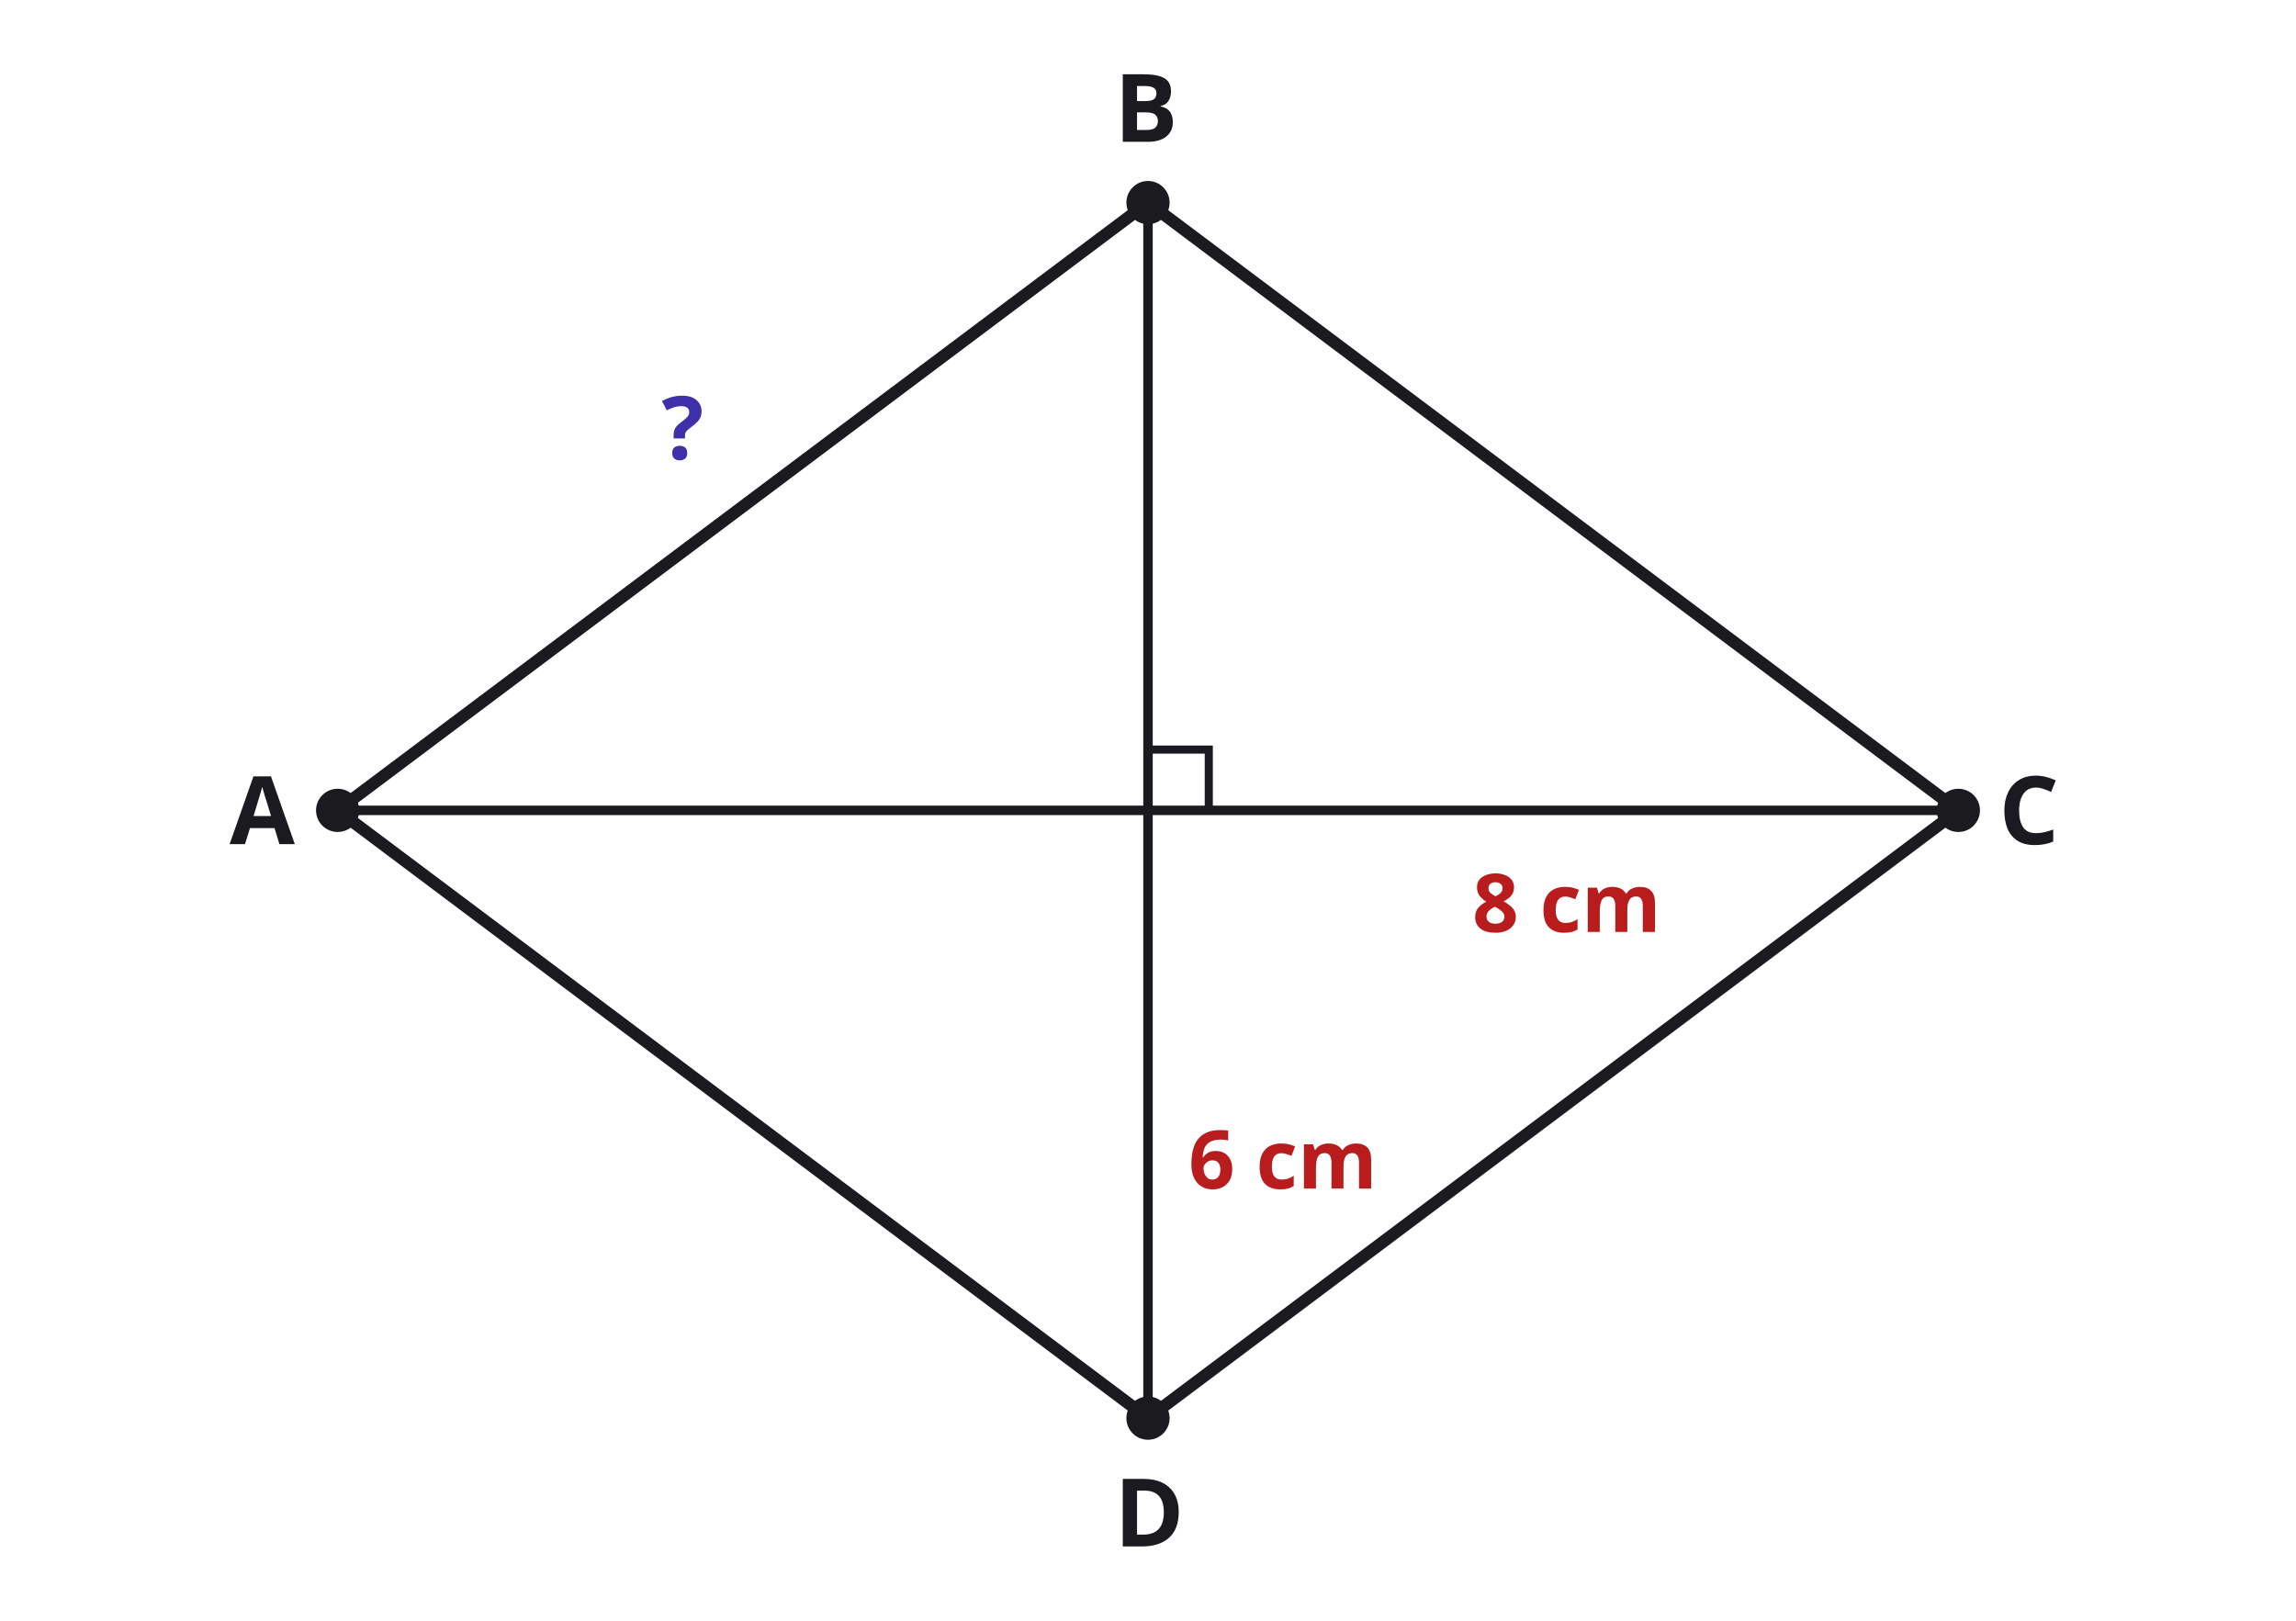
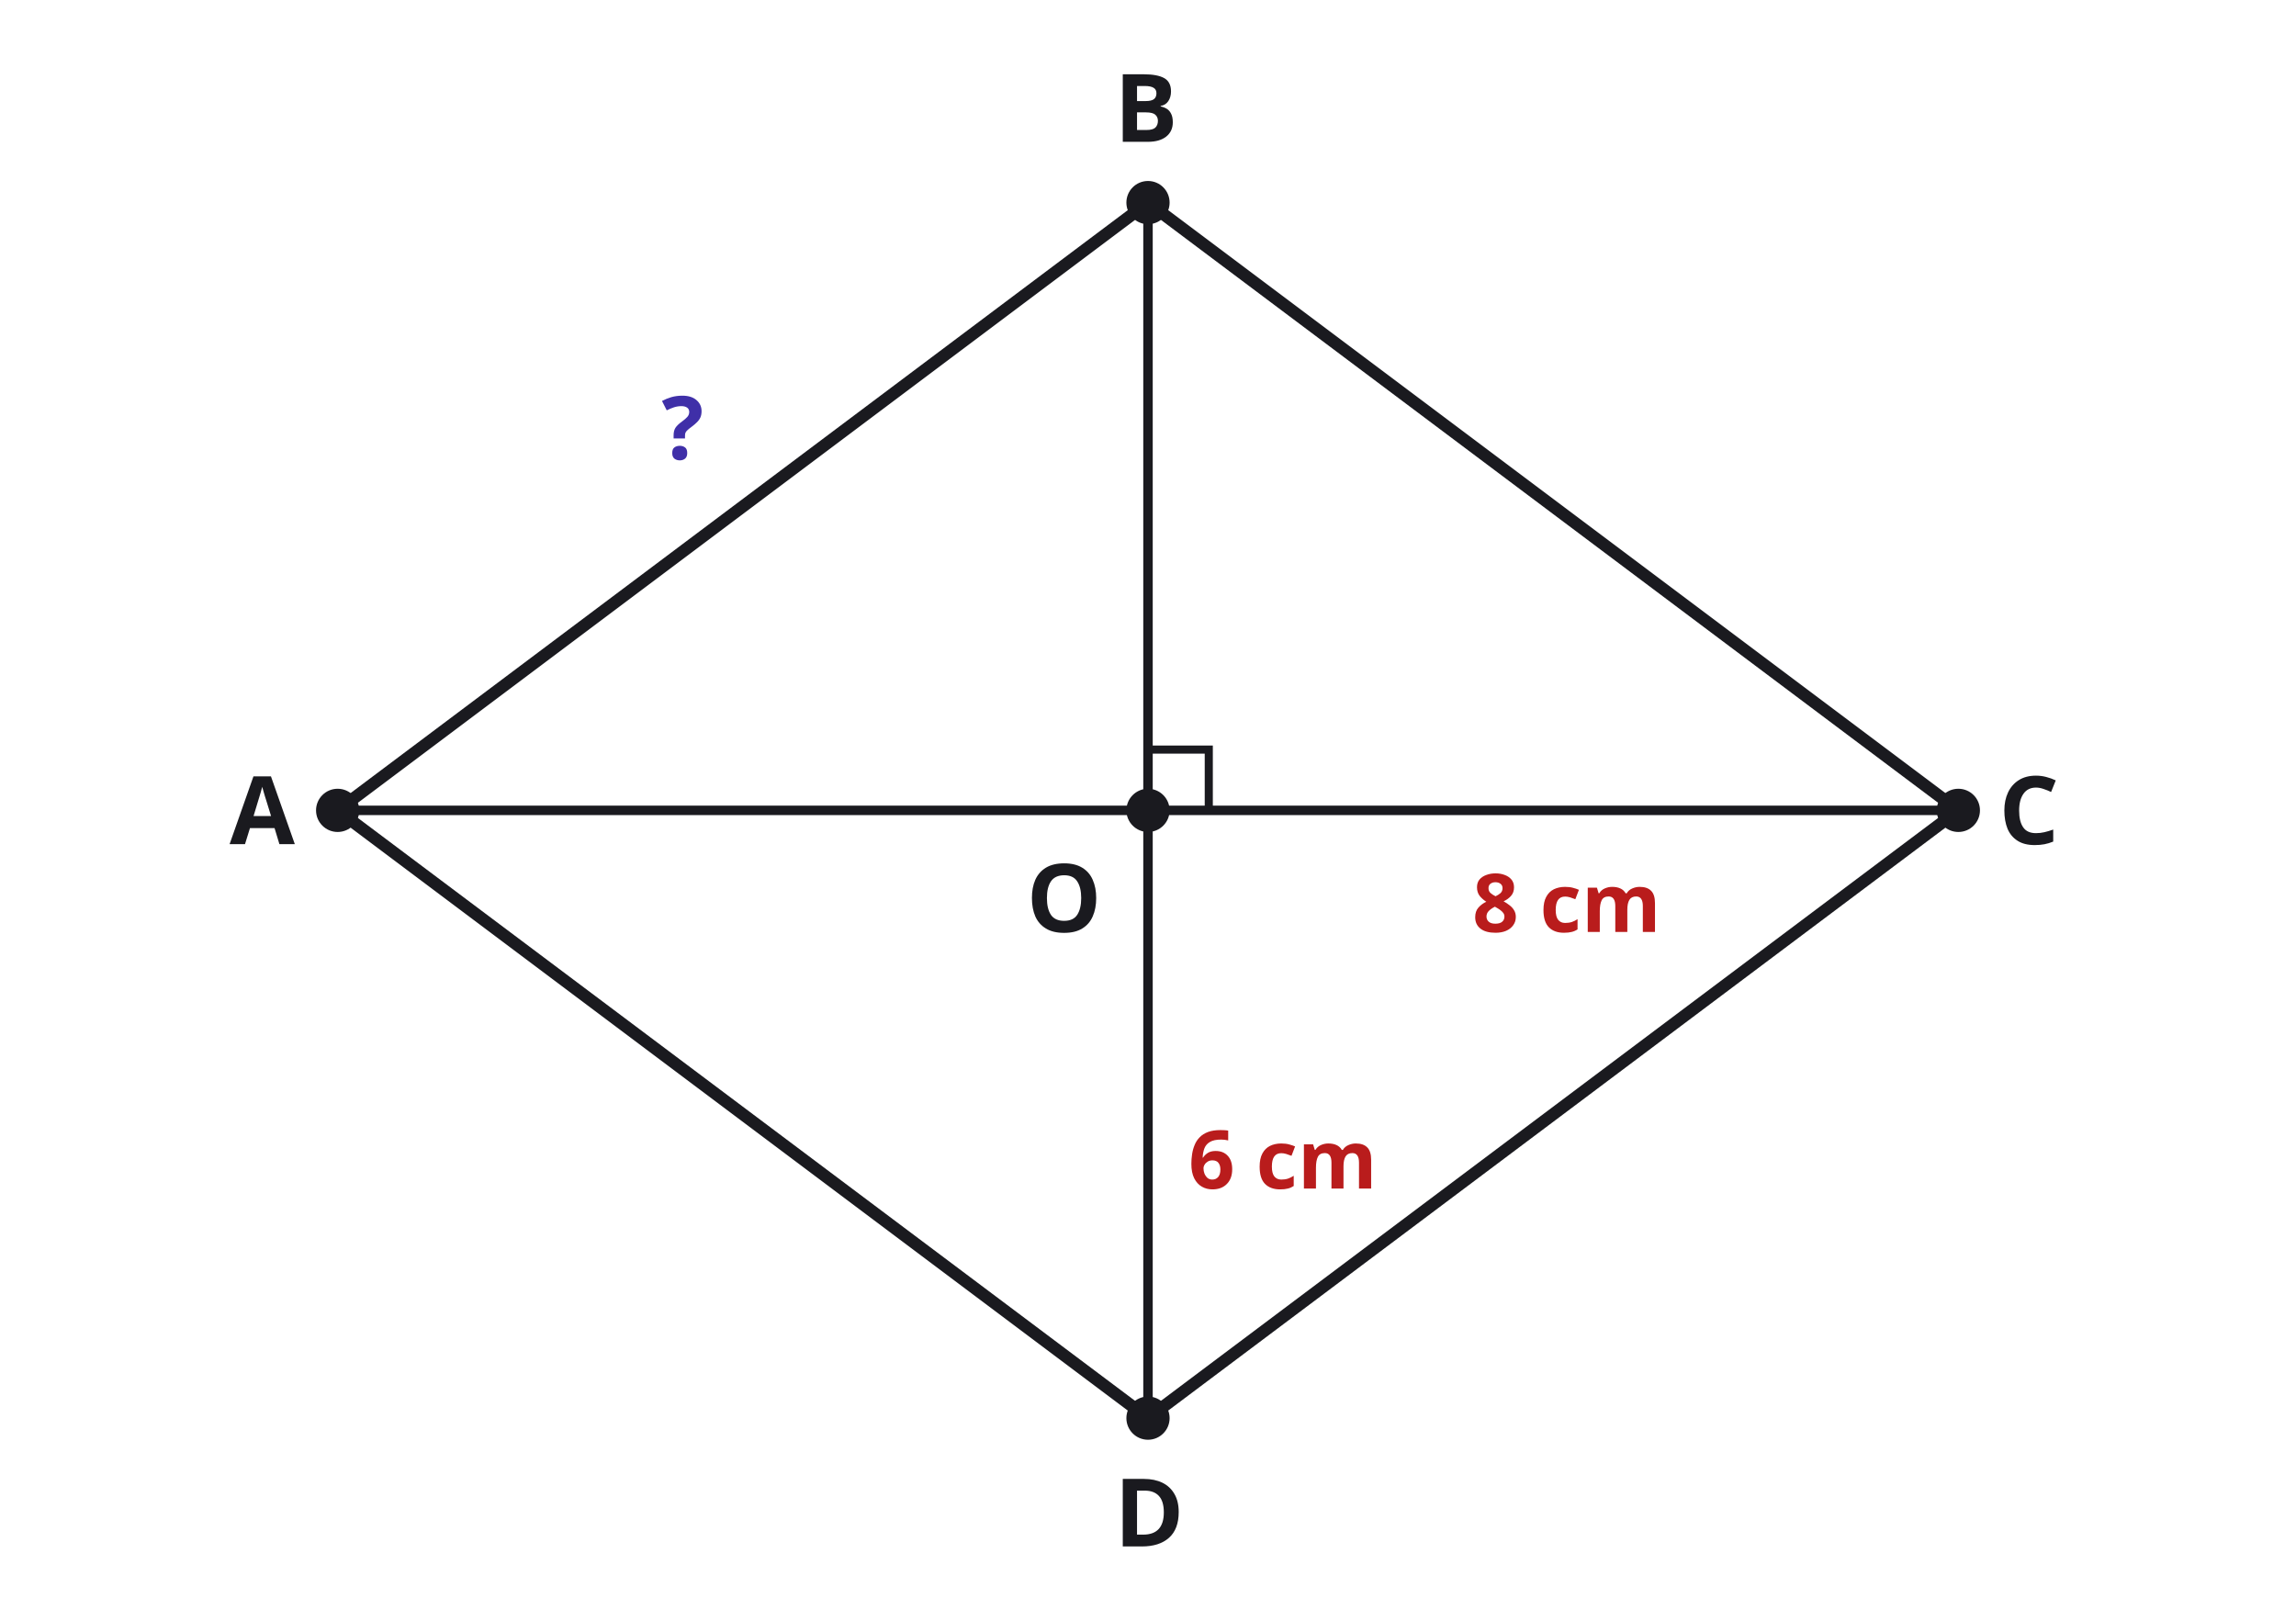
- <svg xmlns="http://www.w3.org/2000/svg" viewBox="0 0 340 240" width="340" height="240" role="img" aria-label="Rhombus A B C D with diagonals A C of 8 cm and B D of 6 cm crossing at right angles; the length of a side is to be found">
+ <svg xmlns="http://www.w3.org/2000/svg" viewBox="0 0 340 240" width="340" height="240" role="img" aria-label="Rhombus A B C D with diagonals A C of 8 cm and B D of 6 cm crossing at right angles at O; the length of a side is to be found">
  <path d="M50.0 120.0 L170.0 30.0 L290.0 120.0 L170.0 210.0 Z" fill="none" stroke="#1a1a1f" stroke-width="1.8" />
  <path d="M50.0 120.0 L290.0 120.0" fill="none" stroke="#1a1a1f" stroke-width="1.4" />
  <path d="M170.0 30.0 L170.0 210.0" fill="none" stroke="#1a1a1f" stroke-width="1.4" />
  <path d="M179.0 120.0 L179.0 111.0 L170.0 111.0" fill="none" stroke="#1a1a1f" stroke-width="1.2" />
  <g fill="#1a1a1f">
    <circle cx="50.0" cy="120.0" r="3.2" />
    <circle cx="170.0" cy="30.0" r="3.2" />
    <circle cx="290.0" cy="120.0" r="3.2" />
    <circle cx="170.0" cy="210.0" r="3.2" />
+     <circle cx="170.0" cy="120.0" r="3.2" />
  </g>
  <text x="34.0" y="125.0" font-family="system-ui, sans-serif" font-size="14" font-weight="700" fill="#1a1a1f">A</text>
  <text x="165.0" y="21.0" font-family="system-ui, sans-serif" font-size="14" font-weight="700" fill="#1a1a1f">B</text>
  <text x="296.0" y="125.0" font-family="system-ui, sans-serif" font-size="14" font-weight="700" fill="#1a1a1f">C</text>
+   <text x="152.0" y="138.0" font-family="system-ui, sans-serif" font-size="14" font-weight="700" fill="#1a1a1f">O</text>
  <text x="165.0" y="229.0" font-family="system-ui, sans-serif" font-size="14" font-weight="700" fill="#1a1a1f">D</text>
  <text x="232.0" y="138.0" text-anchor="middle" font-family="system-ui, sans-serif" font-size="12" font-weight="700" fill="#b91c1c">8 cm</text>
  <text x="176.0" y="176.0" font-family="system-ui, sans-serif" font-size="12" font-weight="700" fill="#b91c1c">6 cm</text>
  <text x="98.0" y="68.0" font-family="system-ui, sans-serif" font-size="13" font-weight="700" fill="#3f2fa8">?</text>
</svg>
